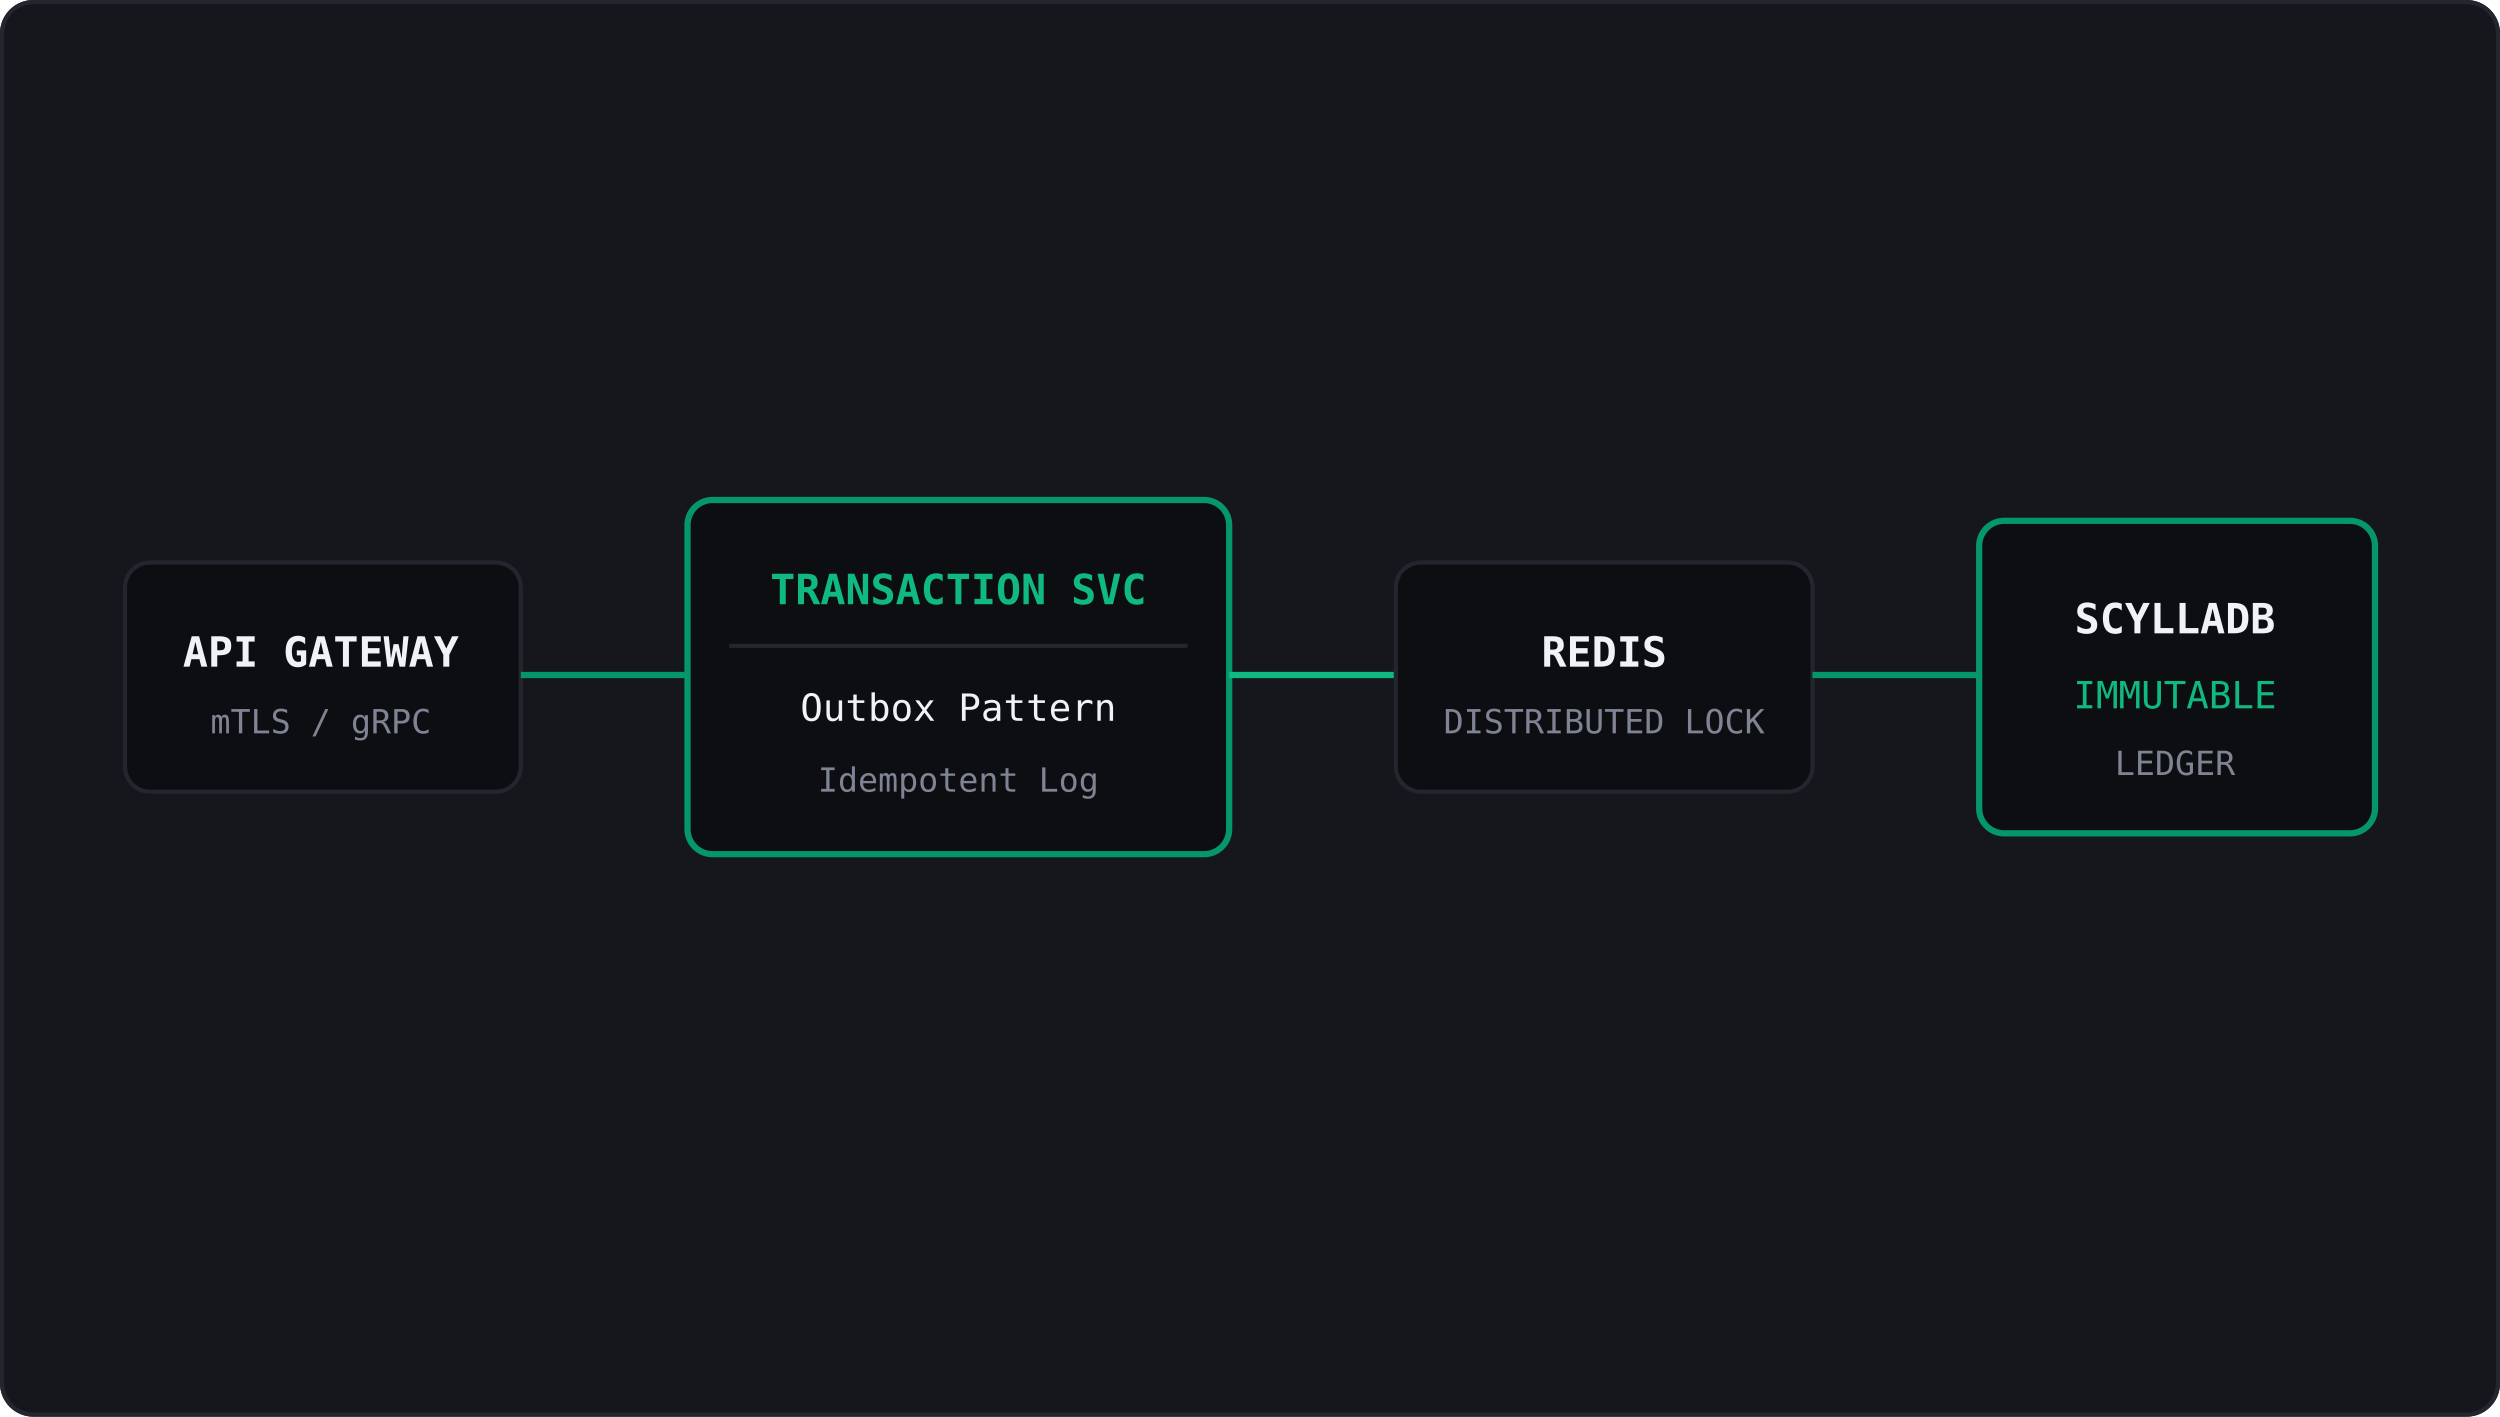
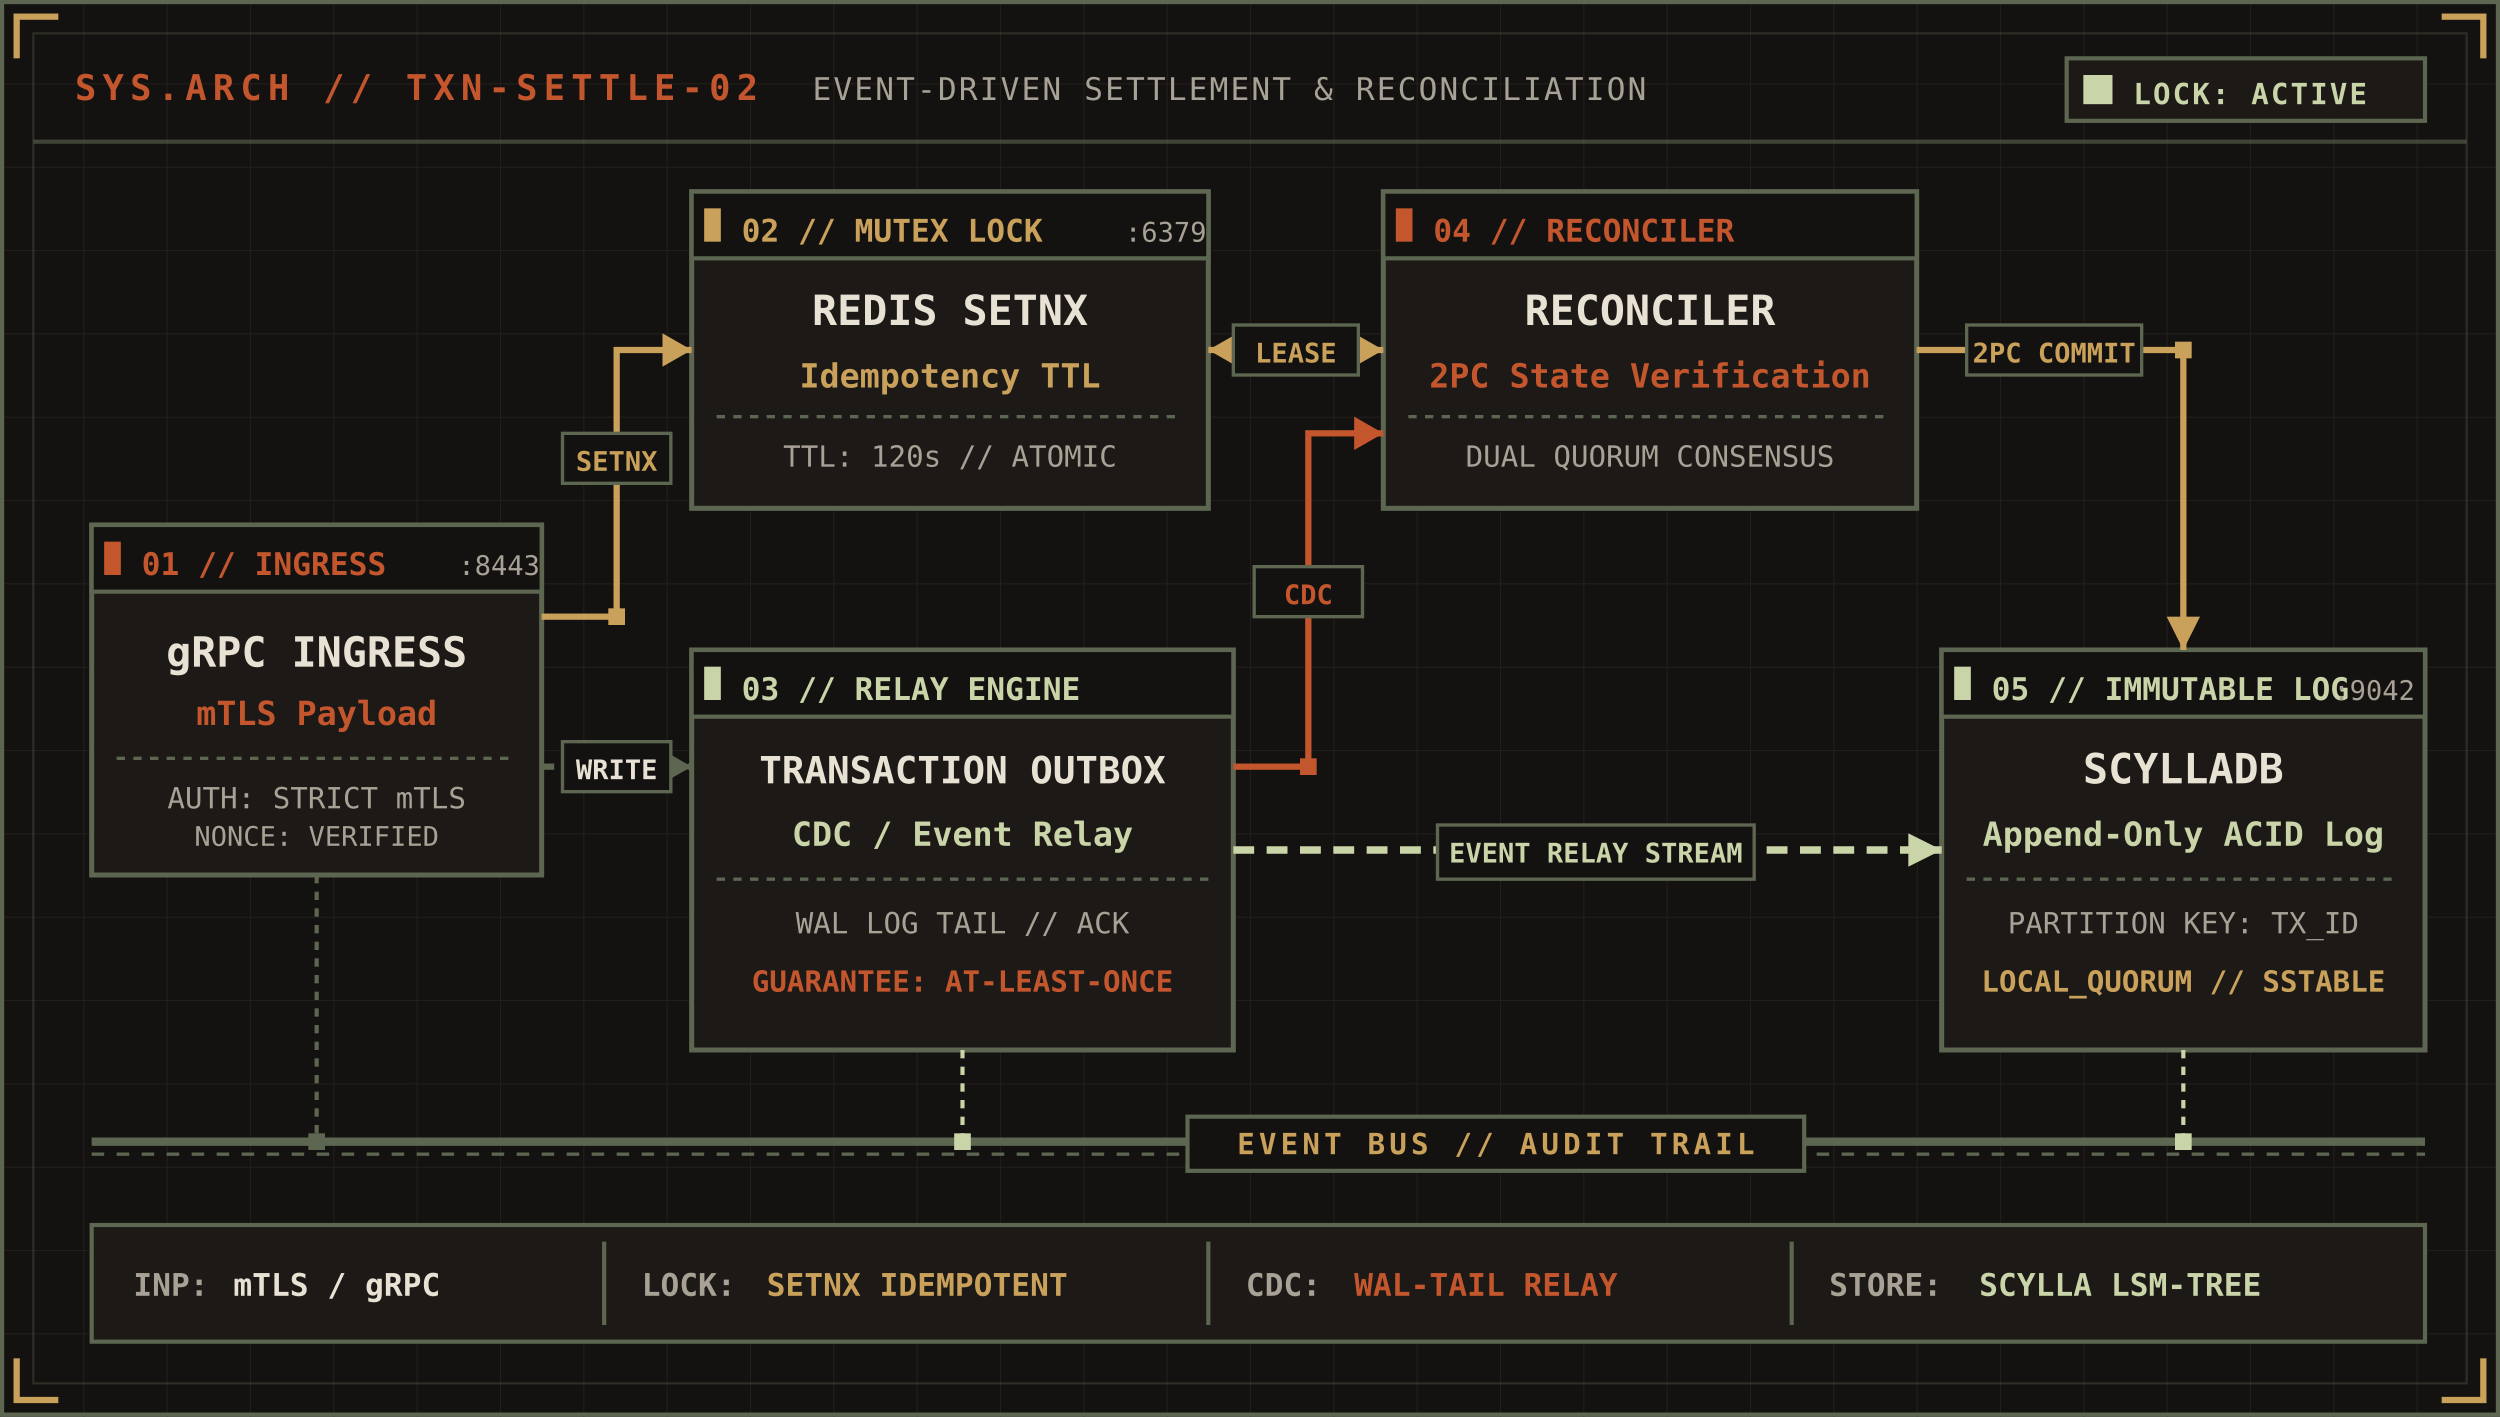
<svg xmlns="http://www.w3.org/2000/svg" viewBox="0 0 600 340" width="100%" height="100%" fill="none">
-   <rect width="600" height="340" rx="8" fill="#15171C" />
-   <rect x="0.5" y="0.5" width="599" height="339" rx="7.5" stroke="#23262E" />
-   <rect x="30" y="135" width="95" height="55" rx="6" fill="#0D0E11" stroke="#23262E" />
-   <text x="77" y="160" fill="#F0F2F5" font-family="monospace" font-size="10" font-weight="bold" text-anchor="middle">API GATEWAY</text>
-   <text x="77" y="176" fill="#7E8494" font-family="monospace" font-size="8" text-anchor="middle">mTLS / gRPC</text>
-   <line x1="125" y1="162" x2="165" y2="162" stroke="#059669" stroke-width="1.5" />
-   <rect x="165" y="120" width="130" height="85" rx="6" fill="#0D0E11" stroke="#059669" stroke-width="1.5" />
-   <text x="230" y="145" fill="#10B981" font-family="monospace" font-size="10" font-weight="bold" text-anchor="middle">TRANSACTION SVC</text>
-   <line x1="175" y1="155" x2="285" y2="155" stroke="#23262E" />
-   <text x="230" y="173" fill="#F0F2F5" font-family="monospace" font-size="9" text-anchor="middle">Outbox Pattern</text>
-   <text x="230" y="190" fill="#7E8494" font-family="monospace" font-size="8" text-anchor="middle">Idempotent Log</text>
-   <line x1="295" y1="162" x2="335" y2="162" stroke="#10B981" stroke-width="1.5" />
-   <rect x="335" y="135" width="100" height="55" rx="6" fill="#0D0E11" stroke="#23262E" />
-   <text x="385" y="160" fill="#F0F2F5" font-family="monospace" font-size="10" font-weight="bold" text-anchor="middle">REDIS</text>
-   <text x="385" y="176" fill="#7E8494" font-family="monospace" font-size="8" text-anchor="middle">DISTRIBUTED LOCK</text>
-   <line x1="435" y1="162" x2="475" y2="162" stroke="#059669" stroke-width="1.5" />
-   <rect x="475" y="125" width="95" height="75" rx="6" fill="#0D0E11" stroke="#059669" stroke-width="1.5" />
-   <text x="522" y="152" fill="#F0F2F5" font-family="monospace" font-size="10" font-weight="bold" text-anchor="middle">SCYLLADB</text>
-   <text x="522" y="170" fill="#10B981" font-family="monospace" font-size="9" text-anchor="middle">IMMUTABLE</text>
-   <text x="522" y="186" fill="#7E8494" font-family="monospace" font-size="8" text-anchor="middle">LEDGER</text>
+   <defs>
+     <pattern id="ruggedGrid" width="20" height="20" patternUnits="userSpaceOnUse">
+       <path d="M 20 0 L 0 0 0 20" fill="none" stroke="#221e1a" stroke-width="0.5" />
+     </pattern>
+     <style>
+       text {
+         font-family: 'IBM Plex Mono', monospace;
+         user-select: none;
+       }
+     </style>
+   </defs>
+   <rect width="600" height="340" fill="#141210" rx="0" />
+   <rect width="600" height="340" fill="url(#ruggedGrid)" rx="0" />
+   <rect x="0.5" y="0.5" width="599" height="339" fill="none" stroke="#5c6650" stroke-width="1" rx="0" />
+   <rect x="8" y="8" width="584" height="324" fill="none" stroke="#5c6650" stroke-width="0.5" stroke-opacity="0.35" rx="0" />
+   <path d="M 4 14 L 4 4 L 14 4" stroke="#c9a15a" stroke-width="1.5" fill="none" />
+   <path d="M 586 4 L 596 4 L 596 14" stroke="#c9a15a" stroke-width="1.5" fill="none" />
+   <path d="M 4 326 L 4 336 L 14 336" stroke="#c9a15a" stroke-width="1.5" fill="none" />
+   <path d="M 586 336 L 596 336 L 596 326" stroke="#c9a15a" stroke-width="1.5" fill="none" />
+   <line x1="8" y1="34" x2="592" y2="34" stroke="#5c6650" stroke-width="1" stroke-opacity="0.6" />
+   <text x="18" y="24" fill="#c4562e" font-size="8.5" font-weight="700" letter-spacing="1.5">SYS.ARCH // TXN-SETTLE-02</text>
+   <text x="195" y="24" fill="#a8a196" font-size="7.5" letter-spacing="0.5">EVENT-DRIVEN SETTLEMENT &amp; RECONCILIATION</text>
+   <rect x="496" y="14" width="86" height="15" fill="#1c1916" stroke="#5c6650" stroke-width="1" rx="0" />
+   <rect x="500" y="18" width="7" height="7" fill="#c9d4a8" rx="0" />
+   <text x="512" y="25" fill="#c9d4a8" font-size="7" font-weight="700" letter-spacing="0.5">LOCK: ACTIVE</text>
+   <g id="mod-ingress">
+     <rect x="22" y="126" width="108" height="84" fill="#1c1916" stroke="#5c6650" stroke-width="1.2" rx="0" />
+     <rect x="22" y="126" width="108" height="16" fill="#141210" stroke="#5c6650" stroke-width="1" rx="0" />
+     <rect x="25" y="130" width="4" height="8" fill="#c4562e" rx="0" />
+     <text x="34" y="138" fill="#c4562e" font-size="7.5" font-weight="700">01 // INGRESS</text>
+     <text x="110" y="138" fill="#a8a196" font-size="6.5">:8443</text>
+     <text x="76" y="160" fill="#e8e2d5" font-size="10" font-weight="700" text-anchor="middle">gRPC INGRESS</text>
+     <text x="76" y="174" fill="#c4562e" font-size="8" font-weight="700" text-anchor="middle">mTLS Payload</text>
+     <line x1="28" y1="182" x2="124" y2="182" stroke="#5c6650" stroke-width="0.8" stroke-dasharray="2 2" />
+     <text x="76" y="194" fill="#a8a196" font-size="7" text-anchor="middle">AUTH: STRICT mTLS</text>
+     <text x="76" y="203" fill="#a8a196" font-size="6.5" text-anchor="middle">NONCE: VERIFIED</text>
+   </g>
+   <g id="mod-redis">
+     <rect x="166" y="46" width="124" height="76" fill="#1c1916" stroke="#5c6650" stroke-width="1.2" rx="0" />
+     <rect x="166" y="46" width="124" height="16" fill="#141210" stroke="#5c6650" stroke-width="1" rx="0" />
+     <rect x="169" y="50" width="4" height="8" fill="#c9a15a" rx="0" />
+     <text x="178" y="58" fill="#c9a15a" font-size="7.5" font-weight="700">02 // MUTEX LOCK</text>
+     <text x="270" y="58" fill="#a8a196" font-size="6.5">:6379</text>
+     <text x="228" y="78" fill="#e8e2d5" font-size="10" font-weight="700" text-anchor="middle">REDIS SETNX</text>
+     <text x="228" y="93" fill="#c9a15a" font-size="8" font-weight="700" text-anchor="middle">Idempotency TTL</text>
+     <line x1="172" y1="100" x2="284" y2="100" stroke="#5c6650" stroke-width="0.8" stroke-dasharray="2 2" />
+     <text x="228" y="112" fill="#a8a196" font-size="7" text-anchor="middle">TTL: 120s // ATOMIC</text>
+   </g>
+   <g id="mod-outbox">
+     <rect x="166" y="156" width="130" height="96" fill="#1c1916" stroke="#5c6650" stroke-width="1.2" rx="0" />
+     <rect x="166" y="156" width="130" height="16" fill="#141210" stroke="#5c6650" stroke-width="1" rx="0" />
+     <rect x="169" y="160" width="4" height="8" fill="#c9d4a8" rx="0" />
+     <text x="178" y="168" fill="#c9d4a8" font-size="7.5" font-weight="700">03 // RELAY ENGINE</text>
+     <text x="231" y="188" fill="#e8e2d5" font-size="9" font-weight="700" text-anchor="middle">TRANSACTION OUTBOX</text>
+     <text x="231" y="203" fill="#c9d4a8" font-size="8" font-weight="700" text-anchor="middle">CDC / Event Relay</text>
+     <line x1="172" y1="211" x2="290" y2="211" stroke="#5c6650" stroke-width="0.8" stroke-dasharray="2 2" />
+     <text x="231" y="224" fill="#a8a196" font-size="7" text-anchor="middle">WAL LOG TAIL // ACK</text>
+     <text x="231" y="238" fill="#c4562e" font-size="7" font-weight="700" text-anchor="middle">GUARANTEE: AT-LEAST-ONCE</text>
+   </g>
+   <g id="mod-reconciler">
+     <rect x="332" y="46" width="128" height="76" fill="#1c1916" stroke="#5c6650" stroke-width="1.2" rx="0" />
+     <rect x="332" y="46" width="128" height="16" fill="#141210" stroke="#5c6650" stroke-width="1" rx="0" />
+     <rect x="335" y="50" width="4" height="8" fill="#c4562e" rx="0" />
+     <text x="344" y="58" fill="#c4562e" font-size="7.5" font-weight="700">04 // RECONCILER</text>
+     <text x="396" y="78" fill="#e8e2d5" font-size="10" font-weight="700" text-anchor="middle">RECONCILER</text>
+     <text x="396" y="93" fill="#c4562e" font-size="8" font-weight="700" text-anchor="middle">2PC State Verification</text>
+     <line x1="338" y1="100" x2="454" y2="100" stroke="#5c6650" stroke-width="0.8" stroke-dasharray="2 2" />
+     <text x="396" y="112" fill="#a8a196" font-size="7" text-anchor="middle">DUAL QUORUM CONSENSUS</text>
+   </g>
+   <g id="mod-scylladb">
+     <rect x="466" y="156" width="116" height="96" fill="#1c1916" stroke="#5c6650" stroke-width="1.2" rx="0" />
+     <rect x="466" y="156" width="116" height="16" fill="#141210" stroke="#5c6650" stroke-width="1" rx="0" />
+     <rect x="469" y="160" width="4" height="8" fill="#c9d4a8" rx="0" />
+     <text x="478" y="168" fill="#c9d4a8" font-size="7.5" font-weight="700">05 // IMMUTABLE LOG</text>
+     <text x="560" y="168" fill="#a8a196" font-size="6.5">:9042</text>
+     <text x="524" y="188" fill="#e8e2d5" font-size="10" font-weight="700" text-anchor="middle">SCYLLADB</text>
+     <text x="524" y="203" fill="#c9d4a8" font-size="8" font-weight="700" text-anchor="middle">Append-Only ACID Log</text>
+     <line x1="472" y1="211" x2="576" y2="211" stroke="#5c6650" stroke-width="0.8" stroke-dasharray="2 2" />
+     <text x="524" y="224" fill="#a8a196" font-size="7" text-anchor="middle">PARTITION KEY: TX_ID</text>
+     <text x="524" y="238" fill="#c9a15a" font-size="7" font-weight="700" text-anchor="middle">LOCAL_QUORUM // SSTABLE</text>
+   </g>
+   <path d="M 130 148 L 148 148 L 148 84 L 166 84" stroke="#c9a15a" stroke-width="1.5" fill="none" />
+   <polygon points="166,84 159,80 159,88" fill="#c9a15a" />
+   <rect x="146" y="146" width="4" height="4" fill="#c9a15a" rx="0" />
+   <rect x="135" y="104" width="26" height="12" fill="#141210" stroke="#5c6650" stroke-width="0.8" rx="0" />
+   <text x="148" y="113" fill="#c9a15a" font-size="6.5" font-weight="700" text-anchor="middle">SETNX</text>
+   <line x1="130" y1="184" x2="166" y2="184" stroke="#5c6650" stroke-width="1.5" stroke-dasharray="3 2" />
+   <polygon points="166,184 159,180 159,188" fill="#5c6650" />
+   <rect x="135" y="178" width="26" height="12" fill="#141210" stroke="#5c6650" stroke-width="0.8" rx="0" />
+   <text x="148" y="187" fill="#e8e2d5" font-size="6.5" font-weight="700" text-anchor="middle">WRITE</text>
+   <line x1="290" y1="84" x2="332" y2="84" stroke="#c9a15a" stroke-width="1.5" stroke-dasharray="3 2" />
+   <polygon points="332,84 325,80 325,88" fill="#c9a15a" />
+   <polygon points="290,84 297,80 297,88" fill="#c9a15a" />
+   <rect x="296" y="78" width="30" height="12" fill="#141210" stroke="#5c6650" stroke-width="0.8" rx="0" />
+   <text x="311" y="87" fill="#c9a15a" font-size="6.5" font-weight="700" text-anchor="middle">LEASE</text>
+   <path d="M 296 184 L 314 184 L 314 104 L 332 104" stroke="#c4562e" stroke-width="1.5" fill="none" />
+   <polygon points="332,104 325,100 325,108" fill="#c4562e" />
+   <rect x="312" y="182" width="4" height="4" fill="#c4562e" rx="0" />
+   <rect x="301" y="136" width="26" height="12" fill="#141210" stroke="#5c6650" stroke-width="0.8" rx="0" />
+   <text x="314" y="145" fill="#c4562e" font-size="6.5" font-weight="700" text-anchor="middle">CDC</text>
+   <line x1="296" y1="204" x2="466" y2="204" stroke="#c9d4a8" stroke-width="1.8" stroke-dasharray="5 3" />
+   <polygon points="466,204 458,200 458,208" fill="#c9d4a8" />
+   <rect x="345" y="198" width="76" height="13" fill="#141210" stroke="#5c6650" stroke-width="0.8" rx="0" />
+   <text x="383" y="207" fill="#c9d4a8" font-size="6.5" font-weight="700" text-anchor="middle">EVENT RELAY STREAM</text>
+   <path d="M 460 84 L 524 84 L 524 156" stroke="#c9a15a" stroke-width="1.5" fill="none" />
+   <polygon points="524,156 520,148 528,148" fill="#c9a15a" />
+   <rect x="522" y="82" width="4" height="4" fill="#c9a15a" rx="0" />
+   <rect x="472" y="78" width="42" height="12" fill="#141210" stroke="#5c6650" stroke-width="0.8" rx="0" />
+   <text x="493" y="87" fill="#c9a15a" font-size="6.5" font-weight="700" text-anchor="middle">2PC COMMIT</text>
+   <line x1="22" y1="274" x2="582" y2="274" stroke="#5c6650" stroke-width="2" />
+   <line x1="22" y1="277" x2="582" y2="277" stroke="#5c6650" stroke-width="0.8" stroke-dasharray="3 3" />
+   <line x1="76" y1="210" x2="76" y2="274" stroke="#5c6650" stroke-width="1" stroke-dasharray="2 2" />
+   <rect x="74" y="272" width="4" height="4" fill="#5c6650" rx="0" />
+   <line x1="231" y1="252" x2="231" y2="274" stroke="#c9d4a8" stroke-width="1" stroke-dasharray="2 2" />
+   <rect x="229" y="272" width="4" height="4" fill="#c9d4a8" rx="0" />
+   <line x1="524" y1="252" x2="524" y2="274" stroke="#c9d4a8" stroke-width="1" stroke-dasharray="2 2" />
+   <rect x="522" y="272" width="4" height="4" fill="#c9d4a8" rx="0" />
+   <rect x="285" y="268" width="148" height="13" fill="#141210" stroke="#5c6650" stroke-width="1" rx="0" />
+   <text x="359" y="277" fill="#c9a15a" font-size="7" font-weight="700" letter-spacing="1" text-anchor="middle">EVENT BUS // AUDIT TRAIL</text>
+   <rect x="22" y="294" width="560" height="28" fill="#1c1916" stroke="#5c6650" stroke-width="1" rx="0" />
+   <text x="32" y="311" fill="#a8a196" font-size="7.5" font-weight="700">INP:</text>
+   <text x="56" y="311" fill="#e8e2d5" font-size="7.5" font-weight="700">mTLS / gRPC</text>
+   <line x1="145" y1="298" x2="145" y2="318" stroke="#5c6650" stroke-width="1" />
+   <text x="154" y="311" fill="#a8a196" font-size="7.5" font-weight="700">LOCK:</text>
+   <text x="184" y="311" fill="#c9a15a" font-size="7.5" font-weight="700">SETNX IDEMPOTENT</text>
+   <line x1="290" y1="298" x2="290" y2="318" stroke="#5c6650" stroke-width="1" />
+   <text x="299" y="311" fill="#a8a196" font-size="7.5" font-weight="700">CDC:</text>
+   <text x="325" y="311" fill="#c4562e" font-size="7.5" font-weight="700">WAL-TAIL RELAY</text>
+   <line x1="430" y1="298" x2="430" y2="318" stroke="#5c6650" stroke-width="1" />
+   <text x="439" y="311" fill="#a8a196" font-size="7.5" font-weight="700">STORE:</text>
+   <text x="475" y="311" fill="#c9d4a8" font-size="7.5" font-weight="700">SCYLLA LSM-TREE</text>
</svg>
